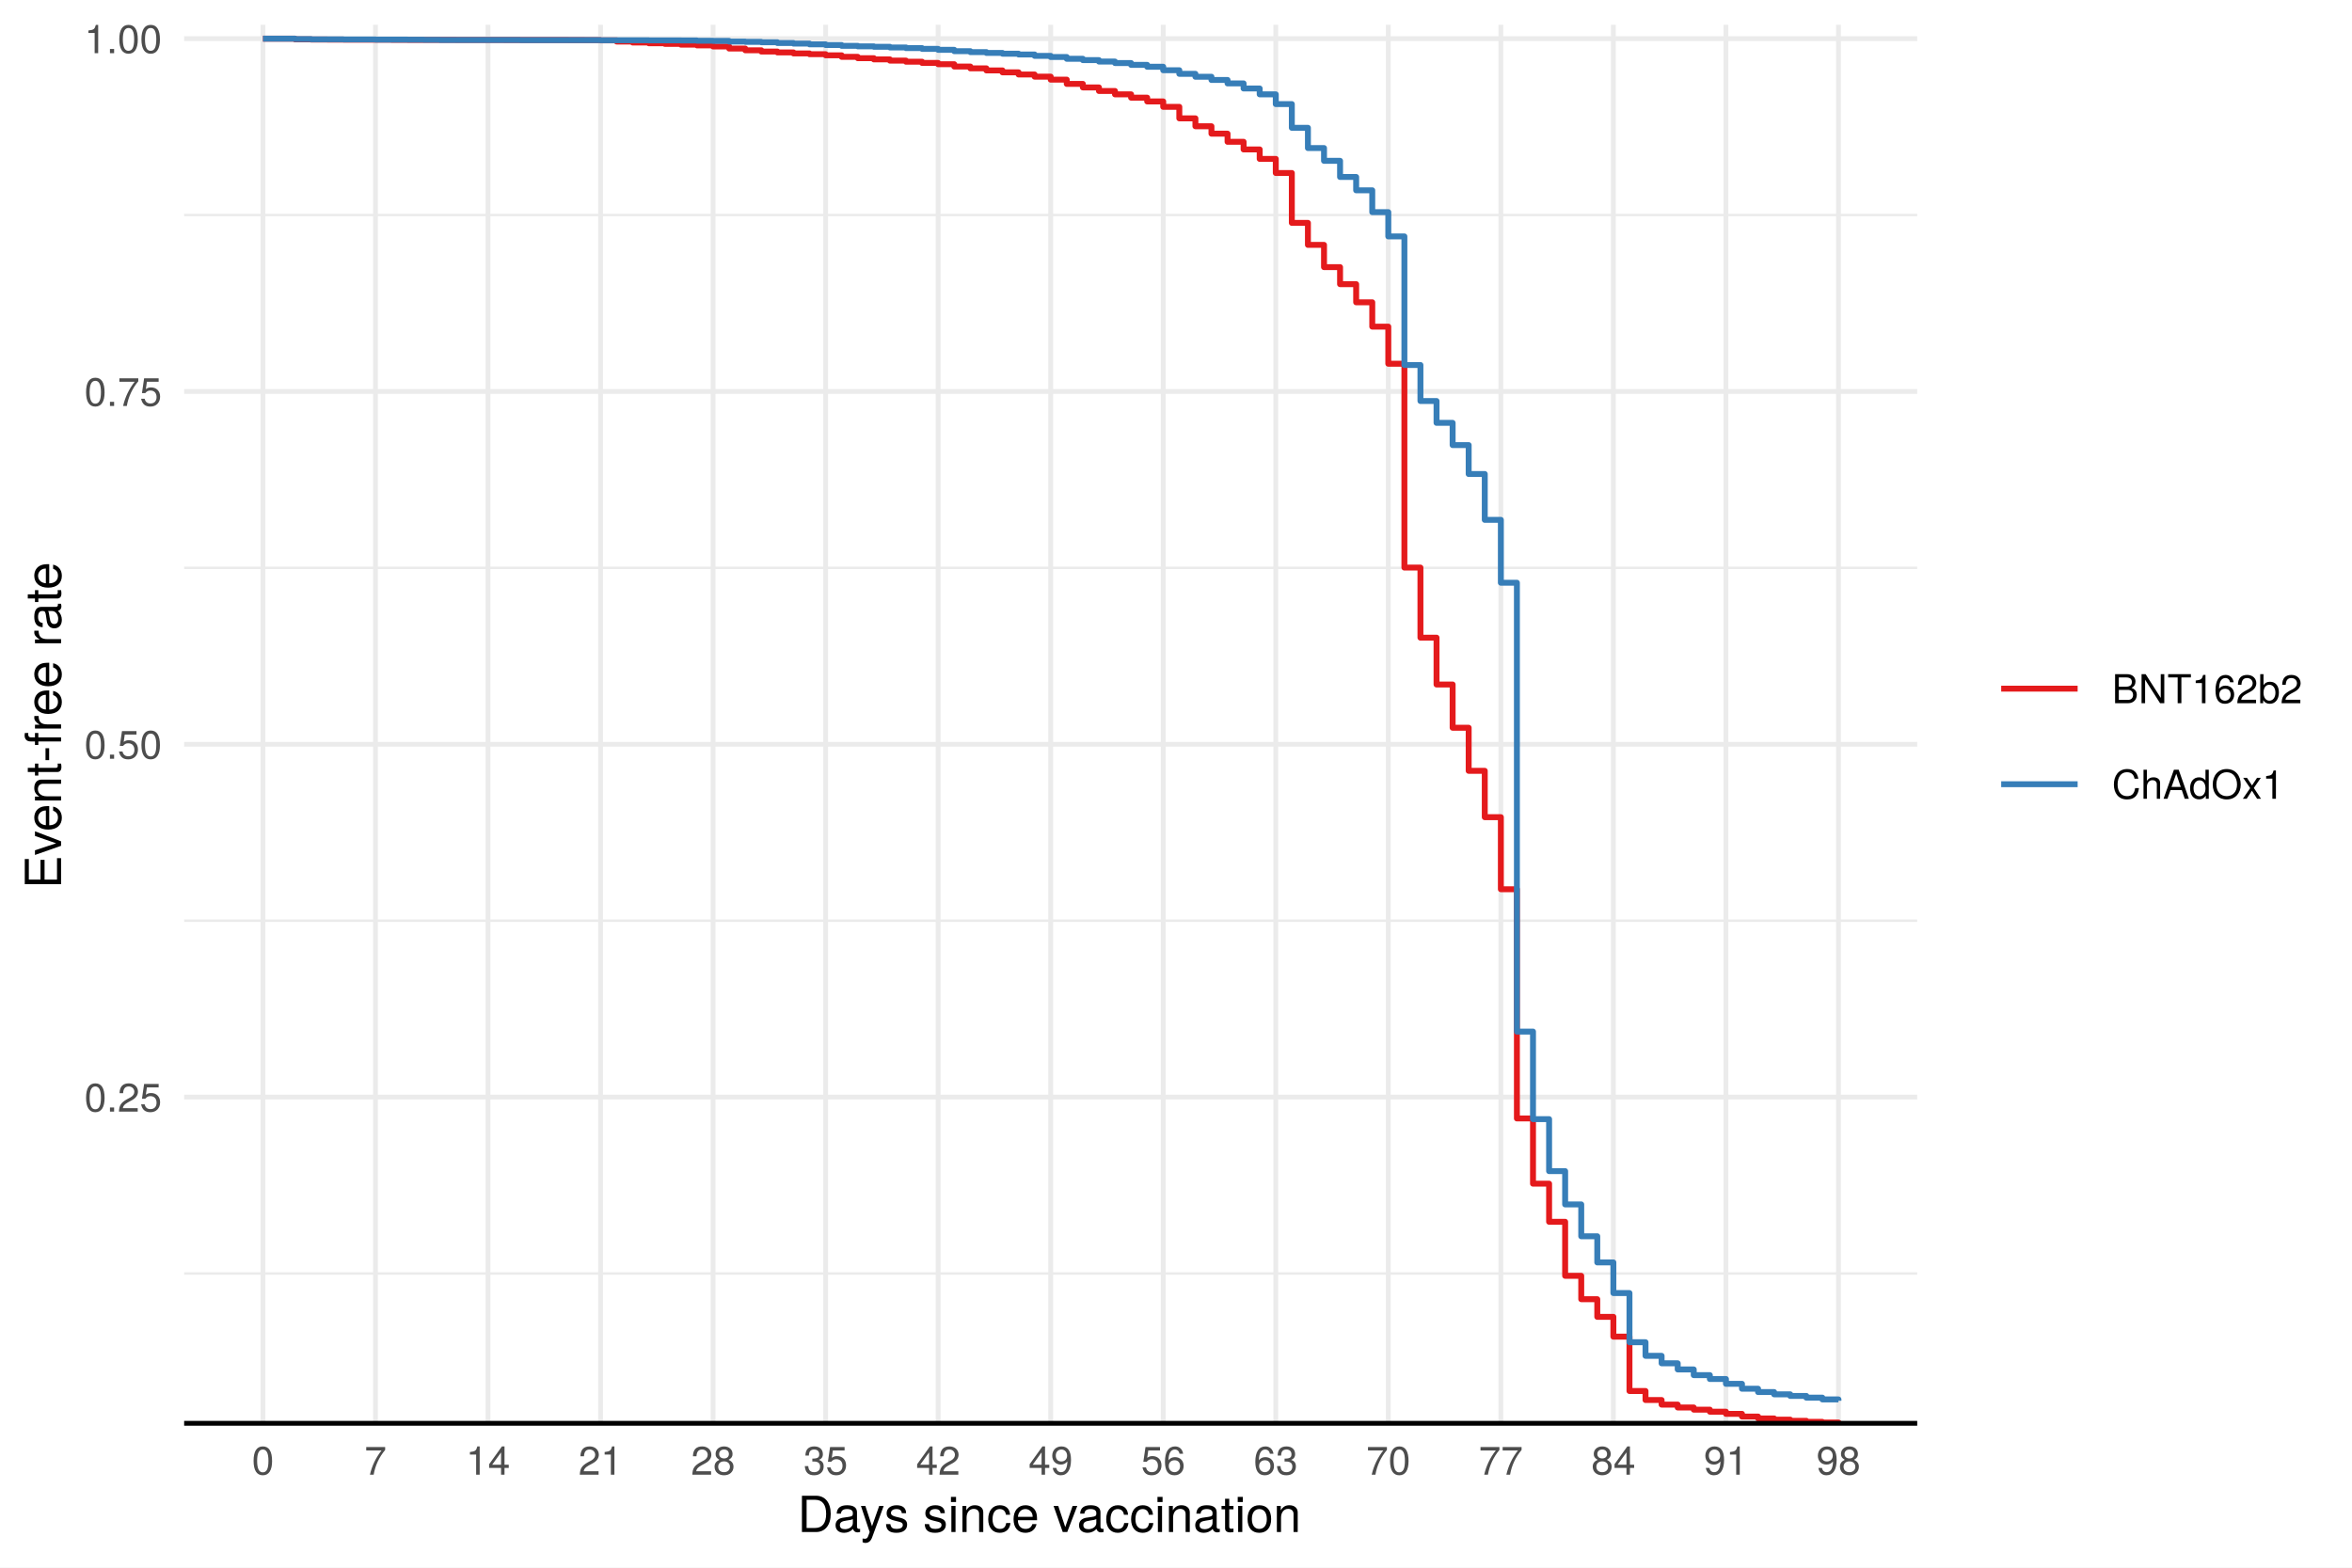
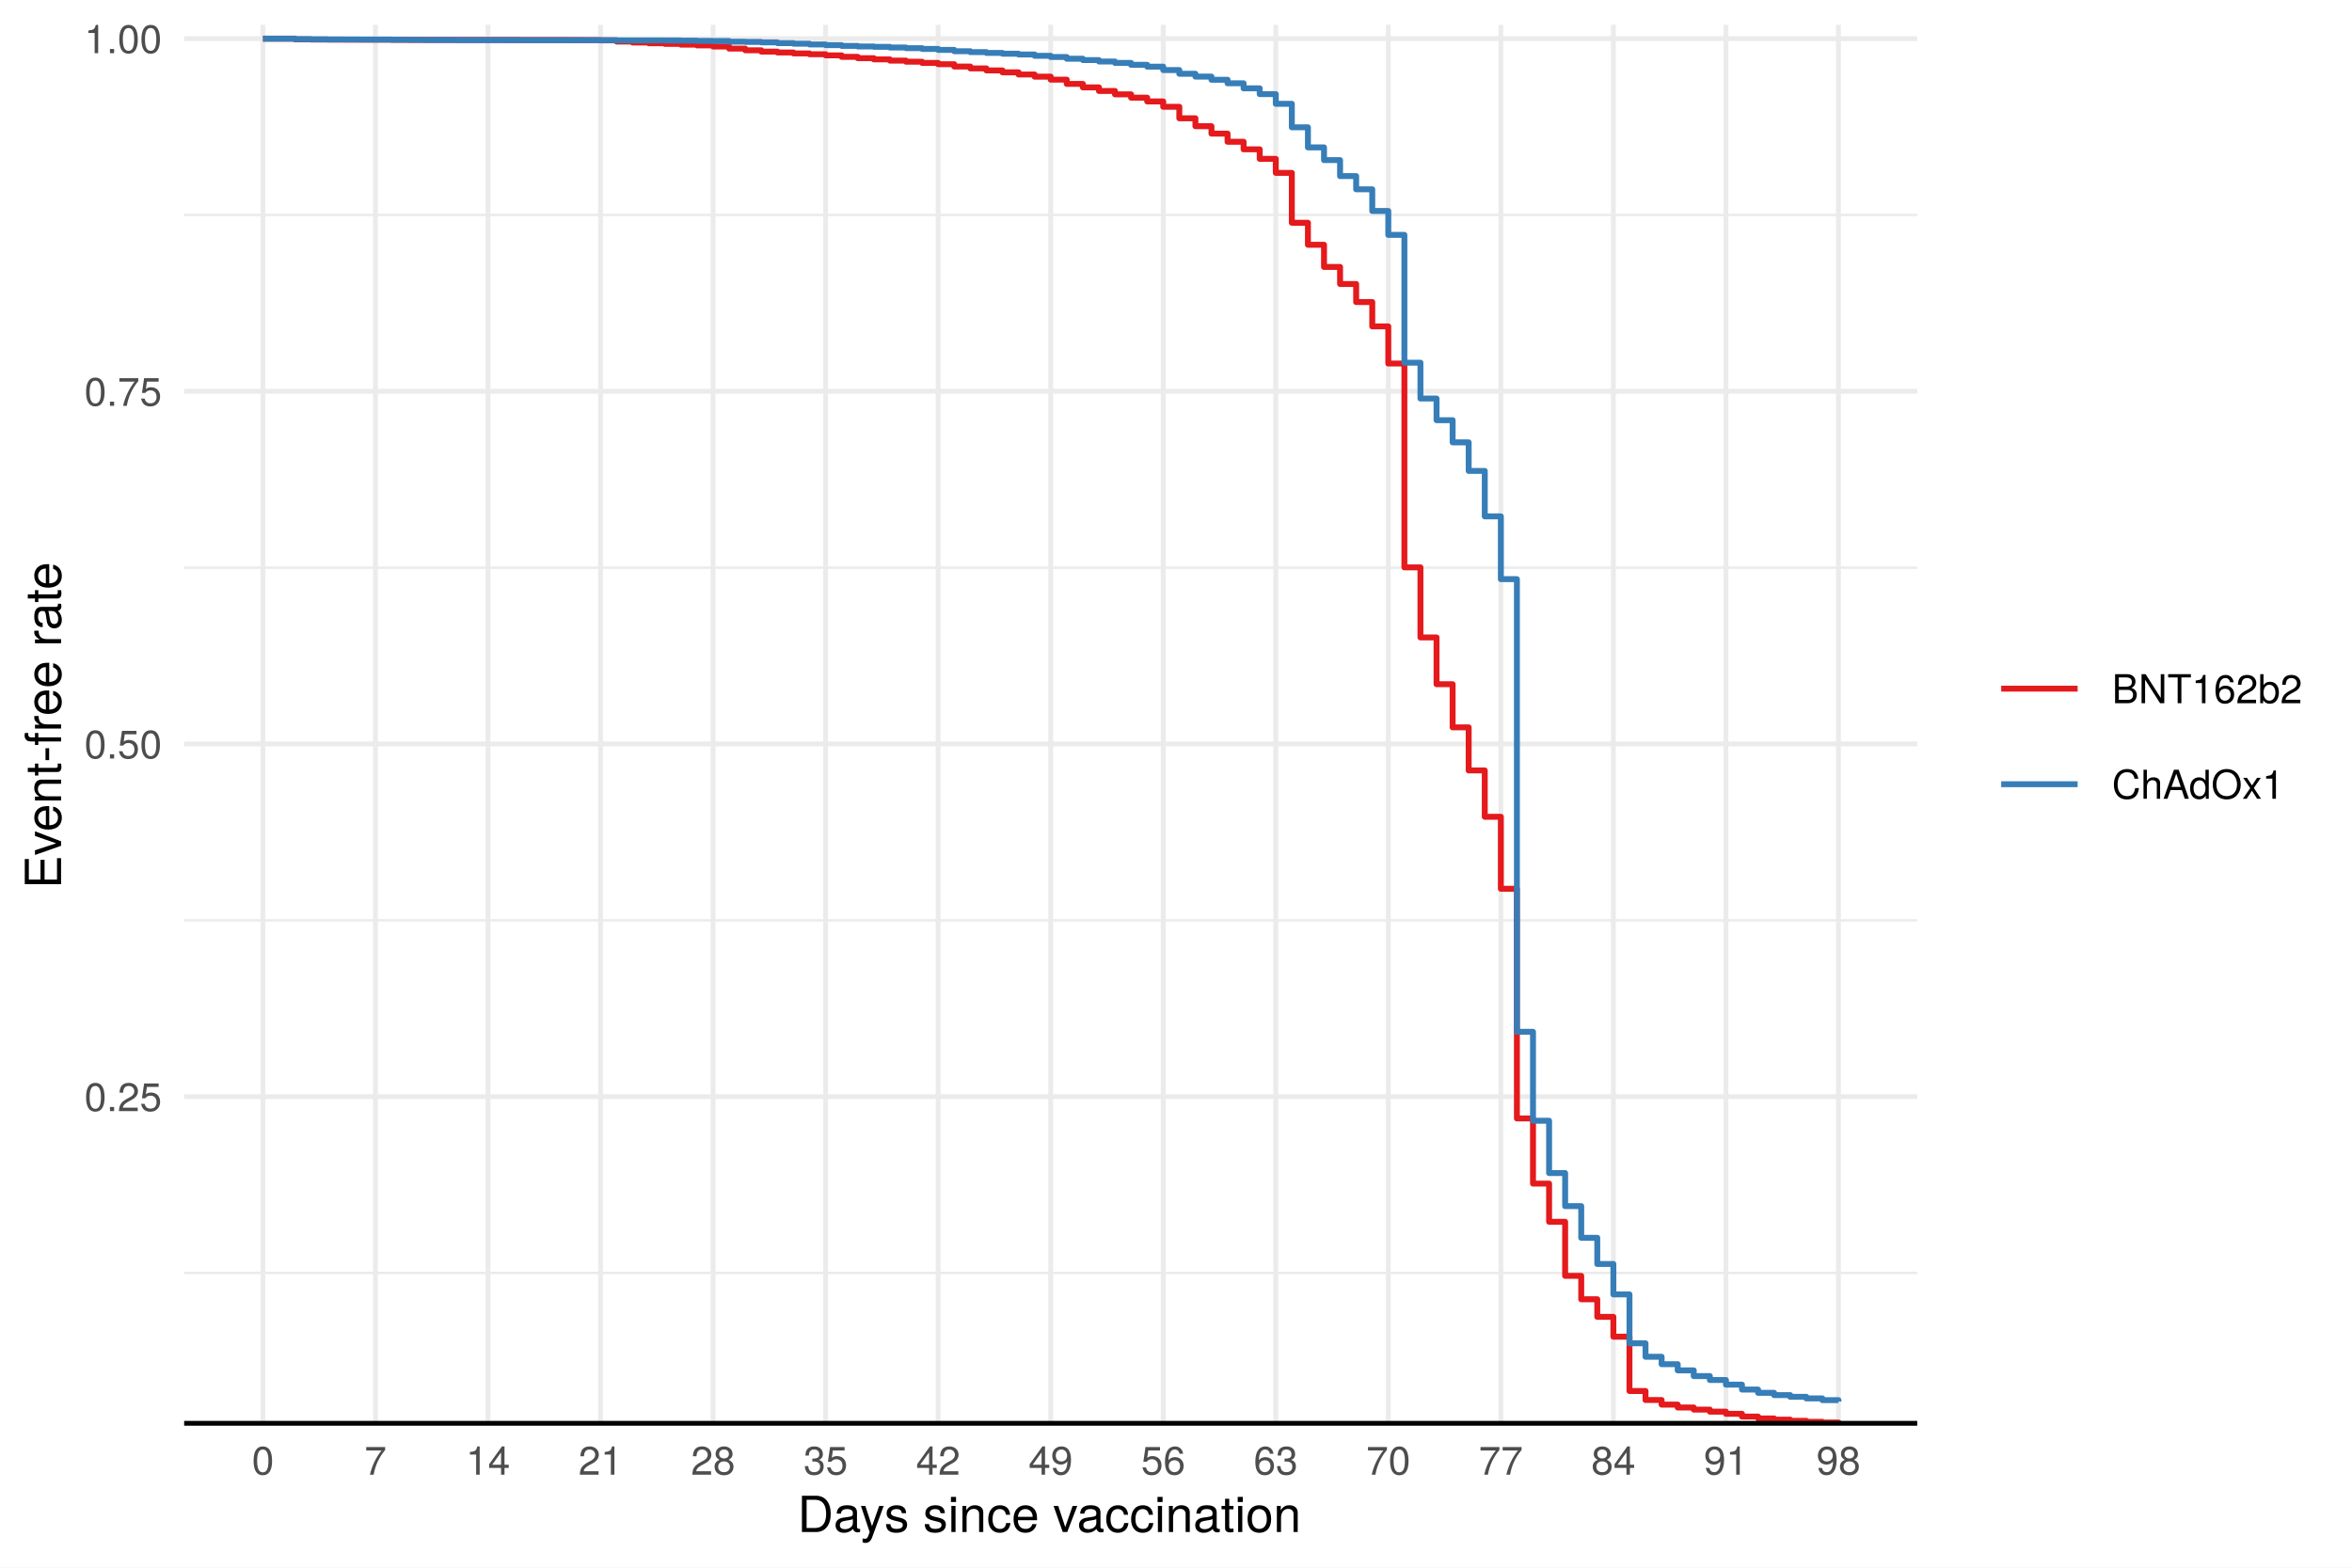
<svg xmlns="http://www.w3.org/2000/svg" viewBox="0 0 425.20 283.46">
  <defs>
    <style type="text/css">
    line, polyline, polygon, path, rect, circle {
      fill: none;
      stroke: #000000;
      stroke-linecap: round;
      stroke-linejoin: round;
      stroke-miterlimit: 10.00;
    }
  </style>
  </defs>
  <rect width="100%" height="100%" style="stroke: none; fill: #FFFFFF;" />
  <defs>
    <clipPath id="cpMzMuMjl8MzQ2LjYwfDI1Ny4zNnw0LjQ4">
      <rect x="33.29" y="4.48" width="313.31" height="252.88" />
    </clipPath>
  </defs>
-   <polyline points="33.29,230.27 346.60,230.27 " style="stroke-width: 0.44; stroke: #EBEBEB; stroke-linecap: butt;" clip-path="url(#cpMzMuMjl8MzQ2LjYwfDI1Ny4zNnw0LjQ4)" />
-   <polyline points="33.29,166.48 346.60,166.48 " style="stroke-width: 0.44; stroke: #EBEBEB; stroke-linecap: butt;" clip-path="url(#cpMzMuMjl8MzQ2LjYwfDI1Ny4zNnw0LjQ4)" />
-   <polyline points="33.29,102.68 346.60,102.68 " style="stroke-width: 0.44; stroke: #EBEBEB; stroke-linecap: butt;" clip-path="url(#cpMzMuMjl8MzQ2LjYwfDI1Ny4zNnw0LjQ4)" />
-   <polyline points="33.29,38.88 346.60,38.88 " style="stroke-width: 0.44; stroke: #EBEBEB; stroke-linecap: butt;" clip-path="url(#cpMzMuMjl8MzQ2LjYwfDI1Ny4zNnw0LjQ4)" />
-   <polyline points="33.29,198.37 346.60,198.37 " style="stroke-width: 0.87; stroke: #EBEBEB; stroke-linecap: butt;" clip-path="url(#cpMzMuMjl8MzQ2LjYwfDI1Ny4zNnw0LjQ4)" />
-   <polyline points="33.29,134.58 346.60,134.58 " style="stroke-width: 0.87; stroke: #EBEBEB; stroke-linecap: butt;" clip-path="url(#cpMzMuMjl8MzQ2LjYwfDI1Ny4zNnw0LjQ4)" />
-   <polyline points="33.29,70.78 346.60,70.78 " style="stroke-width: 0.87; stroke: #EBEBEB; stroke-linecap: butt;" clip-path="url(#cpMzMuMjl8MzQ2LjYwfDI1Ny4zNnw0LjQ4)" />
+   <polyline points="33.29,230.17 346.60,230.17 " style="stroke-width: 0.44; stroke: #EBEBEB; stroke-linecap: butt;" clip-path="url(#cpMzMuMjl8MzQ2LjYwfDI1Ny4zNnw0LjQ4)" />
+   <polyline points="33.29,166.41 346.60,166.41 " style="stroke-width: 0.44; stroke: #EBEBEB; stroke-linecap: butt;" clip-path="url(#cpMzMuMjl8MzQ2LjYwfDI1Ny4zNnw0LjQ4)" />
+   <polyline points="33.29,102.64 346.60,102.64 " style="stroke-width: 0.44; stroke: #EBEBEB; stroke-linecap: butt;" clip-path="url(#cpMzMuMjl8MzQ2LjYwfDI1Ny4zNnw0LjQ4)" />
+   <polyline points="33.29,38.87 346.60,38.87 " style="stroke-width: 0.44; stroke: #EBEBEB; stroke-linecap: butt;" clip-path="url(#cpMzMuMjl8MzQ2LjYwfDI1Ny4zNnw0LjQ4)" />
+   <polyline points="33.29,198.29 346.60,198.29 " style="stroke-width: 0.87; stroke: #EBEBEB; stroke-linecap: butt;" clip-path="url(#cpMzMuMjl8MzQ2LjYwfDI1Ny4zNnw0LjQ4)" />
+   <polyline points="33.29,134.52 346.60,134.52 " style="stroke-width: 0.87; stroke: #EBEBEB; stroke-linecap: butt;" clip-path="url(#cpMzMuMjl8MzQ2LjYwfDI1Ny4zNnw0LjQ4)" />
+   <polyline points="33.29,70.75 346.60,70.75 " style="stroke-width: 0.87; stroke: #EBEBEB; stroke-linecap: butt;" clip-path="url(#cpMzMuMjl8MzQ2LjYwfDI1Ny4zNnw0LjQ4)" />
  <polyline points="33.29,6.99 346.60,6.99 " style="stroke-width: 0.87; stroke: #EBEBEB; stroke-linecap: butt;" clip-path="url(#cpMzMuMjl8MzQ2LjYwfDI1Ny4zNnw0LjQ4)" />
  <polyline points="47.54,257.36 47.54,4.48 " style="stroke-width: 0.87; stroke: #EBEBEB; stroke-linecap: butt;" clip-path="url(#cpMzMuMjl8MzQ2LjYwfDI1Ny4zNnw0LjQ4)" />
  <polyline points="67.88,257.36 67.88,4.48 " style="stroke-width: 0.87; stroke: #EBEBEB; stroke-linecap: butt;" clip-path="url(#cpMzMuMjl8MzQ2LjYwfDI1Ny4zNnw0LjQ4)" />
  <polyline points="88.22,257.36 88.22,4.48 " style="stroke-width: 0.87; stroke: #EBEBEB; stroke-linecap: butt;" clip-path="url(#cpMzMuMjl8MzQ2LjYwfDI1Ny4zNnw0LjQ4)" />
  <polyline points="108.57,257.36 108.57,4.48 " style="stroke-width: 0.87; stroke: #EBEBEB; stroke-linecap: butt;" clip-path="url(#cpMzMuMjl8MzQ2LjYwfDI1Ny4zNnw0LjQ4)" />
  <polyline points="128.91,257.36 128.91,4.48 " style="stroke-width: 0.87; stroke: #EBEBEB; stroke-linecap: butt;" clip-path="url(#cpMzMuMjl8MzQ2LjYwfDI1Ny4zNnw0LjQ4)" />
  <polyline points="149.26,257.36 149.26,4.48 " style="stroke-width: 0.87; stroke: #EBEBEB; stroke-linecap: butt;" clip-path="url(#cpMzMuMjl8MzQ2LjYwfDI1Ny4zNnw0LjQ4)" />
  <polyline points="169.60,257.36 169.60,4.48 " style="stroke-width: 0.87; stroke: #EBEBEB; stroke-linecap: butt;" clip-path="url(#cpMzMuMjl8MzQ2LjYwfDI1Ny4zNnw0LjQ4)" />
  <polyline points="189.95,257.36 189.95,4.48 " style="stroke-width: 0.87; stroke: #EBEBEB; stroke-linecap: butt;" clip-path="url(#cpMzMuMjl8MzQ2LjYwfDI1Ny4zNnw0LjQ4)" />
  <polyline points="210.29,257.36 210.29,4.48 " style="stroke-width: 0.87; stroke: #EBEBEB; stroke-linecap: butt;" clip-path="url(#cpMzMuMjl8MzQ2LjYwfDI1Ny4zNnw0LjQ4)" />
  <polyline points="230.64,257.36 230.64,4.48 " style="stroke-width: 0.87; stroke: #EBEBEB; stroke-linecap: butt;" clip-path="url(#cpMzMuMjl8MzQ2LjYwfDI1Ny4zNnw0LjQ4)" />
  <polyline points="250.98,257.36 250.98,4.48 " style="stroke-width: 0.87; stroke: #EBEBEB; stroke-linecap: butt;" clip-path="url(#cpMzMuMjl8MzQ2LjYwfDI1Ny4zNnw0LjQ4)" />
  <polyline points="271.33,257.36 271.33,4.48 " style="stroke-width: 0.87; stroke: #EBEBEB; stroke-linecap: butt;" clip-path="url(#cpMzMuMjl8MzQ2LjYwfDI1Ny4zNnw0LjQ4)" />
  <polyline points="291.67,257.36 291.67,4.48 " style="stroke-width: 0.87; stroke: #EBEBEB; stroke-linecap: butt;" clip-path="url(#cpMzMuMjl8MzQ2LjYwfDI1Ny4zNnw0LjQ4)" />
  <polyline points="312.02,257.36 312.02,4.48 " style="stroke-width: 0.87; stroke: #EBEBEB; stroke-linecap: butt;" clip-path="url(#cpMzMuMjl8MzQ2LjYwfDI1Ny4zNnw0LjQ4)" />
  <polyline points="332.36,257.36 332.36,4.48 " style="stroke-width: 0.87; stroke: #EBEBEB; stroke-linecap: butt;" clip-path="url(#cpMzMuMjl8MzQ2LjYwfDI1Ny4zNnw0LjQ4)" />
-   <polyline points="47.54,6.99 50.44,6.99 50.44,6.99 53.35,6.99 53.35,7.12 56.25,7.12 56.25,7.15 59.16,7.15 59.16,7.16 62.07,7.16 62.07,7.17 64.97,7.17 64.97,7.18 67.88,7.18 67.88,7.18 70.79,7.18 70.79,7.20 73.69,7.20 73.69,7.21 76.60,7.21 76.60,7.21 79.51,7.21 79.51,7.21 82.41,7.21 82.41,7.22 85.32,7.22 85.32,7.22 88.22,7.22 88.22,7.22 91.13,7.22 91.13,7.23 94.04,7.23 94.04,7.24 96.94,7.24 96.94,7.24 99.85,7.24 99.85,7.24 102.76,7.24 102.76,7.25 105.66,7.25 105.66,7.26 108.57,7.26 108.57,7.30 111.48,7.30 111.48,7.51 114.38,7.51 114.38,7.69 117.29,7.69 117.29,7.82 120.19,7.82 120.19,7.93 123.10,7.93 123.10,8.07 126.01,8.07 126.01,8.21 128.91,8.21 128.91,8.40 131.82,8.40 131.82,8.78 134.73,8.78 134.73,9.09 137.63,9.09 137.63,9.32 140.54,9.32 140.54,9.48 143.45,9.48 143.45,9.66 146.35,9.66 146.35,9.80 149.26,9.80 149.26,10.00 152.16,10.00 152.16,10.28 155.07,10.28 155.07,10.52 157.98,10.52 157.98,10.74 160.88,10.74 160.88,10.96 163.79,10.96 163.79,11.16 166.70,11.16 166.70,11.38 169.60,11.38 169.60,11.61 172.51,11.61 172.51,12.03 175.42,12.03 175.42,12.36 178.32,12.36 178.32,12.73 181.23,12.73 181.23,13.08 184.14,13.08 184.14,13.47 187.04,13.47 187.04,13.86 189.95,13.86 189.95,14.40 192.85,14.40 192.85,15.17 195.76,15.17 195.76,15.81 198.67,15.81 198.67,16.45 201.57,16.45 201.57,17.06 204.48,17.06 204.48,17.66 207.39,17.66 207.39,18.34 210.29,18.34 210.29,19.32 213.20,19.32 213.20,21.40 216.11,21.40 216.11,22.83 219.01,22.83 219.01,24.17 221.92,24.17 221.92,25.64 224.82,25.64 224.82,27.02 227.73,27.02 227.73,28.73 230.64,28.73 230.64,31.28 233.54,31.28 233.54,40.30 236.45,40.30 236.45,44.28 239.36,44.28 239.36,48.30 242.26,48.30 242.26,51.38 245.17,51.38 245.17,54.66 248.08,54.66 248.08,59.06 250.98,59.06 250.98,65.77 253.89,65.77 253.89,102.63 256.79,102.63 256.79,115.30 259.70,115.30 259.70,123.77 262.61,123.77 262.61,131.59 265.51,131.59 265.51,139.38 268.42,139.38 268.42,147.76 271.33,147.76 271.33,160.79 274.23,160.79 274.23,202.24 277.14,202.24 277.14,214.03 280.05,214.03 280.05,220.92 282.95,220.92 282.95,230.69 285.86,230.69 285.86,234.92 288.76,234.92 288.76,238.11 291.67,238.11 291.67,241.69 294.58,241.69 294.58,251.52 297.48,251.52 297.48,253.15 300.39,253.15 300.39,253.98 303.30,253.98 303.30,254.50 306.20,254.50 306.20,254.89 309.11,254.89 309.11,255.26 312.02,255.26 312.02,255.65 314.92,255.65 314.92,256.14 317.83,256.14 317.83,256.48 320.73,256.48 320.73,256.70 323.64,256.70 323.64,256.91 326.55,256.91 326.55,257.10 329.45,257.10 329.45,257.22 332.36,257.22 332.36,257.36 " style="stroke-width: 1.07; stroke: #E41A1C; stroke-linecap: butt;" clip-path="url(#cpMzMuMjl8MzQ2LjYwfDI1Ny4zNnw0LjQ4)" />
-   <polyline points="47.54,6.99 50.44,6.99 50.44,6.99 53.35,6.99 53.35,7.06 56.25,7.06 56.25,7.11 59.16,7.11 59.16,7.11 62.07,7.11 62.07,7.13 64.97,7.13 64.97,7.13 67.88,7.13 67.88,7.16 70.79,7.16 70.79,7.16 73.69,7.16 73.69,7.18 76.60,7.18 76.60,7.20 79.51,7.20 79.51,7.23 82.41,7.23 82.41,7.23 85.32,7.23 85.32,7.23 88.22,7.23 88.22,7.23 91.13,7.23 91.13,7.23 94.04,7.23 94.04,7.25 96.94,7.25 96.94,7.25 99.85,7.25 99.85,7.25 102.76,7.25 102.76,7.25 105.66,7.25 105.66,7.25 108.57,7.25 108.57,7.28 111.48,7.28 111.48,7.28 114.38,7.28 114.38,7.28 117.29,7.28 117.29,7.30 120.19,7.30 120.19,7.30 123.10,7.30 123.10,7.32 126.01,7.32 126.01,7.37 128.91,7.37 128.91,7.40 131.82,7.40 131.82,7.52 134.73,7.52 134.73,7.57 137.63,7.57 137.63,7.64 140.54,7.64 140.54,7.78 143.45,7.78 143.45,7.88 146.35,7.88 146.35,8.02 149.26,8.02 149.26,8.14 152.16,8.14 152.16,8.29 155.07,8.29 155.07,8.38 157.98,8.38 157.98,8.46 160.88,8.46 160.88,8.58 163.79,8.58 163.79,8.70 166.70,8.70 166.70,8.84 169.60,8.84 169.60,9.01 172.51,9.01 172.51,9.25 175.42,9.25 175.42,9.42 178.32,9.42 178.32,9.57 181.23,9.57 181.23,9.71 184.14,9.71 184.14,9.85 187.04,9.85 187.04,10.10 189.95,10.10 189.95,10.31 192.85,10.31 192.85,10.63 195.76,10.63 195.76,10.87 198.67,10.87 198.67,11.13 201.57,11.13 201.57,11.40 204.48,11.40 204.48,11.73 207.39,11.73 207.39,12.07 210.29,12.07 210.29,12.70 213.20,12.70 213.20,13.35 216.11,13.35 216.11,13.88 219.01,13.88 219.01,14.46 221.92,14.46 221.92,15.08 224.82,15.08 224.82,16.00 227.73,16.00 227.73,17.06 230.64,17.06 230.64,18.82 233.54,18.82 233.54,23.11 236.45,23.11 236.45,26.77 239.36,26.77 239.36,29.08 242.26,29.08 242.26,32.00 245.17,32.00 245.17,34.41 248.08,34.41 248.08,38.36 250.98,38.36 250.98,42.75 253.89,42.75 253.89,66.00 256.79,66.00 256.79,72.51 259.70,72.51 259.70,76.46 262.61,76.46 262.61,80.48 265.51,80.48 265.51,85.71 268.42,85.71 268.42,94.00 271.33,94.00 271.33,105.37 274.23,105.37 274.23,186.53 277.14,186.53 277.14,202.36 280.05,202.36 280.05,211.76 282.95,211.76 282.95,217.78 285.86,217.78 285.86,223.54 288.76,223.54 288.76,228.27 291.67,228.27 291.67,233.81 294.58,233.81 294.58,242.70 297.48,242.70 297.48,245.16 300.39,245.16 300.39,246.51 303.30,246.51 303.30,247.62 306.20,247.62 306.20,248.65 309.11,248.65 309.11,249.35 312.02,249.35 312.02,250.22 314.92,250.22 314.92,251.11 317.83,251.11 317.83,251.71 320.73,251.71 320.73,252.12 323.64,252.12 323.64,252.41 326.55,252.41 326.55,252.72 329.45,252.72 329.45,253.04 332.36,253.04 332.36,253.28 " style="stroke-width: 1.07; stroke: #377EB8; stroke-linecap: butt;" clip-path="url(#cpMzMuMjl8MzQ2LjYwfDI1Ny4zNnw0LjQ4)" />
+   <polyline points="47.54,6.99 50.44,6.99 50.44,6.99 53.35,6.99 53.35,7.12 56.25,7.12 56.25,7.15 59.16,7.15 59.16,7.16 62.07,7.16 62.07,7.17 64.97,7.17 64.97,7.17 67.88,7.17 67.88,7.18 70.79,7.18 70.79,7.20 73.69,7.20 73.69,7.21 76.60,7.21 76.60,7.21 79.51,7.21 79.51,7.21 82.41,7.21 82.41,7.22 85.32,7.22 85.32,7.22 88.22,7.22 88.22,7.22 91.13,7.22 91.13,7.23 94.04,7.23 94.04,7.24 96.94,7.24 96.94,7.24 99.85,7.24 99.85,7.24 102.76,7.24 102.76,7.25 105.66,7.25 105.66,7.26 108.57,7.26 108.57,7.30 111.48,7.30 111.48,7.51 114.38,7.51 114.38,7.69 117.29,7.69 117.29,7.82 120.19,7.82 120.19,7.93 123.10,7.93 123.10,8.07 126.01,8.07 126.01,8.21 128.91,8.21 128.91,8.41 131.82,8.41 131.82,8.79 134.73,8.79 134.73,9.09 137.63,9.09 137.63,9.33 140.54,9.33 140.54,9.49 143.45,9.49 143.45,9.66 146.35,9.66 146.35,9.81 149.26,9.81 149.26,10.01 152.16,10.01 152.16,10.28 155.07,10.28 155.07,10.52 157.98,10.52 157.98,10.74 160.88,10.74 160.88,10.96 163.79,10.96 163.79,11.16 166.70,11.16 166.70,11.38 169.60,11.38 169.60,11.61 172.51,11.61 172.51,12.03 175.42,12.03 175.42,12.37 178.32,12.37 178.32,12.73 181.23,12.73 181.23,13.08 184.14,13.08 184.14,13.47 187.04,13.47 187.04,13.86 189.95,13.86 189.95,14.40 192.85,14.40 192.85,15.17 195.76,15.17 195.76,15.80 198.67,15.80 198.67,16.45 201.57,16.45 201.57,17.06 204.48,17.06 204.48,17.66 207.39,17.66 207.39,18.34 210.29,18.34 210.29,19.31 213.20,19.31 213.20,21.39 216.11,21.39 216.11,22.82 219.01,22.82 219.01,24.16 221.92,24.16 221.92,25.63 224.82,25.63 224.82,27.00 227.73,27.00 227.73,28.72 230.64,28.72 230.64,31.26 233.54,31.26 233.54,40.28 236.45,40.28 236.45,44.26 239.36,44.26 239.36,48.27 242.26,48.27 242.26,51.35 245.17,51.35 245.17,54.62 248.08,54.62 248.08,59.02 250.98,59.02 250.98,65.73 253.89,65.73 253.89,102.59 256.79,102.59 256.79,115.26 259.70,115.26 259.70,123.72 262.61,123.72 262.61,131.52 265.51,131.52 265.51,139.31 268.42,139.31 268.42,147.69 271.33,147.69 271.33,160.71 274.23,160.71 274.23,202.24 277.14,202.24 277.14,214.02 280.05,214.02 280.05,220.92 282.95,220.92 282.95,230.70 285.86,230.70 285.86,234.93 288.76,234.93 288.76,238.11 291.67,238.11 291.67,241.70 294.58,241.70 294.58,251.52 297.48,251.52 297.48,253.15 300.39,253.15 300.39,253.98 303.30,253.98 303.30,254.50 306.20,254.50 306.20,254.88 309.11,254.88 309.11,255.25 312.02,255.25 312.02,255.64 314.92,255.64 314.92,256.14 317.83,256.14 317.83,256.48 320.73,256.48 320.73,256.70 323.64,256.70 323.64,256.91 326.55,256.91 326.55,257.09 329.45,257.09 329.45,257.22 332.36,257.22 332.36,257.36 " style="stroke-width: 1.07; stroke: #E41A1C; stroke-linecap: butt;" clip-path="url(#cpMzMuMjl8MzQ2LjYwfDI1Ny4zNnw0LjQ4)" />
+   <polyline points="47.54,6.99 50.44,6.99 50.44,6.99 53.35,6.99 53.35,7.08 56.25,7.08 56.25,7.11 59.16,7.11 59.16,7.13 62.07,7.13 62.07,7.13 64.97,7.13 64.97,7.15 67.88,7.15 67.88,7.15 70.79,7.15 70.79,7.18 73.69,7.18 73.69,7.20 76.60,7.20 76.60,7.23 79.51,7.23 79.51,7.23 82.41,7.23 82.41,7.25 85.32,7.25 85.32,7.25 88.22,7.25 88.22,7.25 91.13,7.25 91.13,7.25 94.04,7.25 94.04,7.27 96.94,7.27 96.94,7.27 99.85,7.27 99.85,7.27 102.76,7.27 102.76,7.27 105.66,7.27 105.66,7.27 108.57,7.27 108.57,7.27 111.48,7.27 111.48,7.30 114.38,7.30 114.38,7.30 117.29,7.30 117.29,7.30 120.19,7.30 120.19,7.32 123.10,7.32 123.10,7.35 126.01,7.35 126.01,7.39 128.91,7.39 128.91,7.42 131.82,7.42 131.82,7.54 134.73,7.54 134.73,7.58 137.63,7.58 137.63,7.66 140.54,7.66 140.54,7.80 143.45,7.80 143.45,7.90 146.35,7.90 146.35,8.04 149.26,8.04 149.26,8.16 152.16,8.16 152.16,8.30 155.07,8.30 155.07,8.40 157.98,8.40 157.98,8.47 160.88,8.47 160.88,8.59 163.79,8.59 163.79,8.71 166.70,8.71 166.70,8.85 169.60,8.85 169.60,9.02 172.51,9.02 172.51,9.26 175.42,9.26 175.42,9.42 178.32,9.42 178.32,9.57 181.23,9.57 181.23,9.71 184.14,9.71 184.14,9.85 187.04,9.85 187.04,10.09 189.95,10.09 189.95,10.31 192.85,10.31 192.85,10.62 195.76,10.62 195.76,10.86 198.67,10.86 198.67,11.12 201.57,11.12 201.57,11.38 204.48,11.38 204.48,11.72 207.39,11.72 207.39,12.05 210.29,12.05 210.29,12.67 213.20,12.67 213.20,13.34 216.11,13.34 216.11,13.85 219.01,13.85 219.01,14.42 221.92,14.42 221.92,15.06 224.82,15.06 224.82,15.97 227.73,15.97 227.73,17.02 230.64,17.02 230.64,18.77 233.54,18.77 233.54,23.02 236.45,23.02 236.45,26.65 239.36,26.65 239.36,28.95 242.26,28.95 242.26,31.84 245.17,31.84 245.17,34.23 248.08,34.23 248.08,38.15 250.98,38.15 250.98,42.47 253.89,42.47 253.89,65.58 256.79,65.58 256.79,72.06 259.70,72.06 259.70,75.98 262.61,75.98 262.61,79.99 265.51,79.99 265.51,85.15 268.42,85.15 268.42,93.37 271.33,93.37 271.33,104.72 274.23,104.72 274.23,186.57 277.14,186.57 277.14,202.65 280.05,202.65 280.05,212.11 282.95,212.11 282.95,218.09 285.86,218.09 285.86,223.82 288.76,223.82 288.76,228.55 291.67,228.55 291.67,234.05 294.58,234.05 294.58,242.89 297.48,242.89 297.48,245.33 300.39,245.33 300.39,246.67 303.30,246.67 303.30,247.79 306.20,247.79 306.20,248.82 309.11,248.82 309.11,249.53 312.02,249.53 312.02,250.37 314.92,250.37 314.92,251.26 317.83,251.26 317.83,251.85 320.73,251.85 320.73,252.26 323.64,252.26 323.64,252.57 326.55,252.57 326.55,252.86 329.45,252.86 329.45,253.17 332.36,253.17 332.36,253.43 " style="stroke-width: 1.07; stroke: #377EB8; stroke-linecap: butt;" clip-path="url(#cpMzMuMjl8MzQ2LjYwfDI1Ny4zNnw0LjQ4)" />
  <defs>
    <clipPath id="cpMC4wMHw0MjUuMjB8MjgzLjQ2fDAuMDA=">
      <rect x="0.00" y="0.00" width="425.20" height="283.46" />
    </clipPath>
  </defs>
  <g clip-path="url(#cpMC4wMHw0MjUuMjB8MjgzLjQ2fDAuMDA=)">
-     <text x="15.25" y="201.00" style="font-size: 7.20px; fill: #4D4D4D; font-family: TeX Gyre Heros;" textLength="14.01px" lengthAdjust="spacingAndGlyphs">0.25</text>
+     <text x="15.25" y="200.91" style="font-size: 7.20px; fill: #4D4D4D; font-family: TeX Gyre Heros;" textLength="14.01px" lengthAdjust="spacingAndGlyphs">0.25</text>
  </g>
  <g clip-path="url(#cpMC4wMHw0MjUuMjB8MjgzLjQ2fDAuMDA=)">
-     <text x="15.25" y="137.20" style="font-size: 7.20px; fill: #4D4D4D; font-family: TeX Gyre Heros;" textLength="14.01px" lengthAdjust="spacingAndGlyphs">0.50</text>
+     <text x="15.25" y="137.15" style="font-size: 7.20px; fill: #4D4D4D; font-family: TeX Gyre Heros;" textLength="14.01px" lengthAdjust="spacingAndGlyphs">0.50</text>
  </g>
  <g clip-path="url(#cpMC4wMHw0MjUuMjB8MjgzLjQ2fDAuMDA=)">
-     <text x="15.25" y="73.41" style="font-size: 7.20px; fill: #4D4D4D; font-family: TeX Gyre Heros;" textLength="14.01px" lengthAdjust="spacingAndGlyphs">0.75</text>
+     <text x="15.25" y="73.38" style="font-size: 7.20px; fill: #4D4D4D; font-family: TeX Gyre Heros;" textLength="14.01px" lengthAdjust="spacingAndGlyphs">0.75</text>
  </g>
  <g clip-path="url(#cpMC4wMHw0MjUuMjB8MjgzLjQ2fDAuMDA=)">
    <text x="15.25" y="9.61" style="font-size: 7.20px; fill: #4D4D4D; font-family: TeX Gyre Heros;" textLength="14.01px" lengthAdjust="spacingAndGlyphs">1.00</text>
  </g>
  <polyline points="33.29,257.36 346.60,257.36 " style="stroke-width: 0.87; stroke-linecap: butt;" clip-path="url(#cpMC4wMHw0MjUuMjB8MjgzLjQ2fDAuMDA=)" />
  <g clip-path="url(#cpMC4wMHw0MjUuMjB8MjgzLjQ2fDAuMDA=)">
    <text x="45.53" y="266.65" style="font-size: 7.20px; fill: #4D4D4D; font-family: TeX Gyre Heros;" textLength="4.00px" lengthAdjust="spacingAndGlyphs">0</text>
  </g>
  <g clip-path="url(#cpMC4wMHw0MjUuMjB8MjgzLjQ2fDAuMDA=)">
    <text x="65.88" y="266.65" style="font-size: 7.20px; fill: #4D4D4D; font-family: TeX Gyre Heros;" textLength="4.00px" lengthAdjust="spacingAndGlyphs">7</text>
  </g>
  <g clip-path="url(#cpMC4wMHw0MjUuMjB8MjgzLjQ2fDAuMDA=)">
    <text x="84.22" y="266.65" style="font-size: 7.20px; fill: #4D4D4D; font-family: TeX Gyre Heros;" textLength="8.01px" lengthAdjust="spacingAndGlyphs">14</text>
  </g>
  <g clip-path="url(#cpMC4wMHw0MjUuMjB8MjgzLjQ2fDAuMDA=)">
    <text x="104.57" y="266.65" style="font-size: 7.20px; fill: #4D4D4D; font-family: TeX Gyre Heros;" textLength="8.01px" lengthAdjust="spacingAndGlyphs">21</text>
  </g>
  <g clip-path="url(#cpMC4wMHw0MjUuMjB8MjgzLjQ2fDAuMDA=)">
    <text x="124.91" y="266.65" style="font-size: 7.20px; fill: #4D4D4D; font-family: TeX Gyre Heros;" textLength="8.01px" lengthAdjust="spacingAndGlyphs">28</text>
  </g>
  <g clip-path="url(#cpMC4wMHw0MjUuMjB8MjgzLjQ2fDAuMDA=)">
    <text x="145.26" y="266.65" style="font-size: 7.20px; fill: #4D4D4D; font-family: TeX Gyre Heros;" textLength="8.01px" lengthAdjust="spacingAndGlyphs">35</text>
  </g>
  <g clip-path="url(#cpMC4wMHw0MjUuMjB8MjgzLjQ2fDAuMDA=)">
    <text x="165.60" y="266.65" style="font-size: 7.20px; fill: #4D4D4D; font-family: TeX Gyre Heros;" textLength="8.01px" lengthAdjust="spacingAndGlyphs">42</text>
  </g>
  <g clip-path="url(#cpMC4wMHw0MjUuMjB8MjgzLjQ2fDAuMDA=)">
    <text x="185.94" y="266.65" style="font-size: 7.20px; fill: #4D4D4D; font-family: TeX Gyre Heros;" textLength="8.01px" lengthAdjust="spacingAndGlyphs">49</text>
  </g>
  <g clip-path="url(#cpMC4wMHw0MjUuMjB8MjgzLjQ2fDAuMDA=)">
    <text x="206.29" y="266.65" style="font-size: 7.20px; fill: #4D4D4D; font-family: TeX Gyre Heros;" textLength="8.01px" lengthAdjust="spacingAndGlyphs">56</text>
  </g>
  <g clip-path="url(#cpMC4wMHw0MjUuMjB8MjgzLjQ2fDAuMDA=)">
    <text x="226.63" y="266.65" style="font-size: 7.20px; fill: #4D4D4D; font-family: TeX Gyre Heros;" textLength="8.01px" lengthAdjust="spacingAndGlyphs">63</text>
  </g>
  <g clip-path="url(#cpMC4wMHw0MjUuMjB8MjgzLjQ2fDAuMDA=)">
    <text x="246.98" y="266.65" style="font-size: 7.20px; fill: #4D4D4D; font-family: TeX Gyre Heros;" textLength="8.01px" lengthAdjust="spacingAndGlyphs">70</text>
  </g>
  <g clip-path="url(#cpMC4wMHw0MjUuMjB8MjgzLjQ2fDAuMDA=)">
    <text x="267.32" y="266.65" style="font-size: 7.20px; fill: #4D4D4D; font-family: TeX Gyre Heros;" textLength="8.01px" lengthAdjust="spacingAndGlyphs">77</text>
  </g>
  <g clip-path="url(#cpMC4wMHw0MjUuMjB8MjgzLjQ2fDAuMDA=)">
    <text x="287.67" y="266.65" style="font-size: 7.20px; fill: #4D4D4D; font-family: TeX Gyre Heros;" textLength="8.01px" lengthAdjust="spacingAndGlyphs">84</text>
  </g>
  <g clip-path="url(#cpMC4wMHw0MjUuMjB8MjgzLjQ2fDAuMDA=)">
    <text x="308.01" y="266.65" style="font-size: 7.20px; fill: #4D4D4D; font-family: TeX Gyre Heros;" textLength="8.01px" lengthAdjust="spacingAndGlyphs">91</text>
  </g>
  <g clip-path="url(#cpMC4wMHw0MjUuMjB8MjgzLjQ2fDAuMDA=)">
    <text x="328.36" y="266.65" style="font-size: 7.20px; fill: #4D4D4D; font-family: TeX Gyre Heros;" textLength="8.01px" lengthAdjust="spacingAndGlyphs">98</text>
  </g>
  <g clip-path="url(#cpMC4wMHw0MjUuMjB8MjgzLjQ2fDAuMDA=)">
    <text x="144.18" y="277.02" style="font-size: 9.00px; font-family: TeX Gyre Heros;" textLength="91.53px" lengthAdjust="spacingAndGlyphs">Days since vaccination</text>
  </g>
  <g clip-path="url(#cpMC4wMHw0MjUuMjB8MjgzLjQ2fDAuMDA=)">
    <text transform="translate(11.04,160.69) rotate(-90)" style="font-size: 9.00px; font-family: TeX Gyre Heros;" textLength="59.53px" lengthAdjust="spacingAndGlyphs">Event-free rate</text>
  </g>
  <line x1="361.78" y1="124.52" x2="375.60" y2="124.52" style="stroke-width: 1.07; stroke: #E41A1C; stroke-linecap: butt;" clip-path="url(#cpMC4wMHw0MjUuMjB8MjgzLjQ2fDAuMDA=)" />
  <line x1="361.78" y1="141.80" x2="375.60" y2="141.80" style="stroke-width: 1.07; stroke: #377EB8; stroke-linecap: butt;" clip-path="url(#cpMC4wMHw0MjUuMjB8MjgzLjQ2fDAuMDA=)" />
  <g clip-path="url(#cpMC4wMHw0MjUuMjB8MjgzLjQ2fDAuMDA=)">
    <text x="381.81" y="127.15" style="font-size: 7.20px; font-family: TeX Gyre Heros;" textLength="34.42px" lengthAdjust="spacingAndGlyphs">BNT162b2</text>
  </g>
  <g clip-path="url(#cpMC4wMHw0MjUuMjB8MjgzLjQ2fDAuMDA=)">
    <text x="381.81" y="144.43" style="font-size: 7.20px; font-family: TeX Gyre Heros;" textLength="31.21px" lengthAdjust="spacingAndGlyphs">ChAdOx1</text>
  </g>
</svg>
